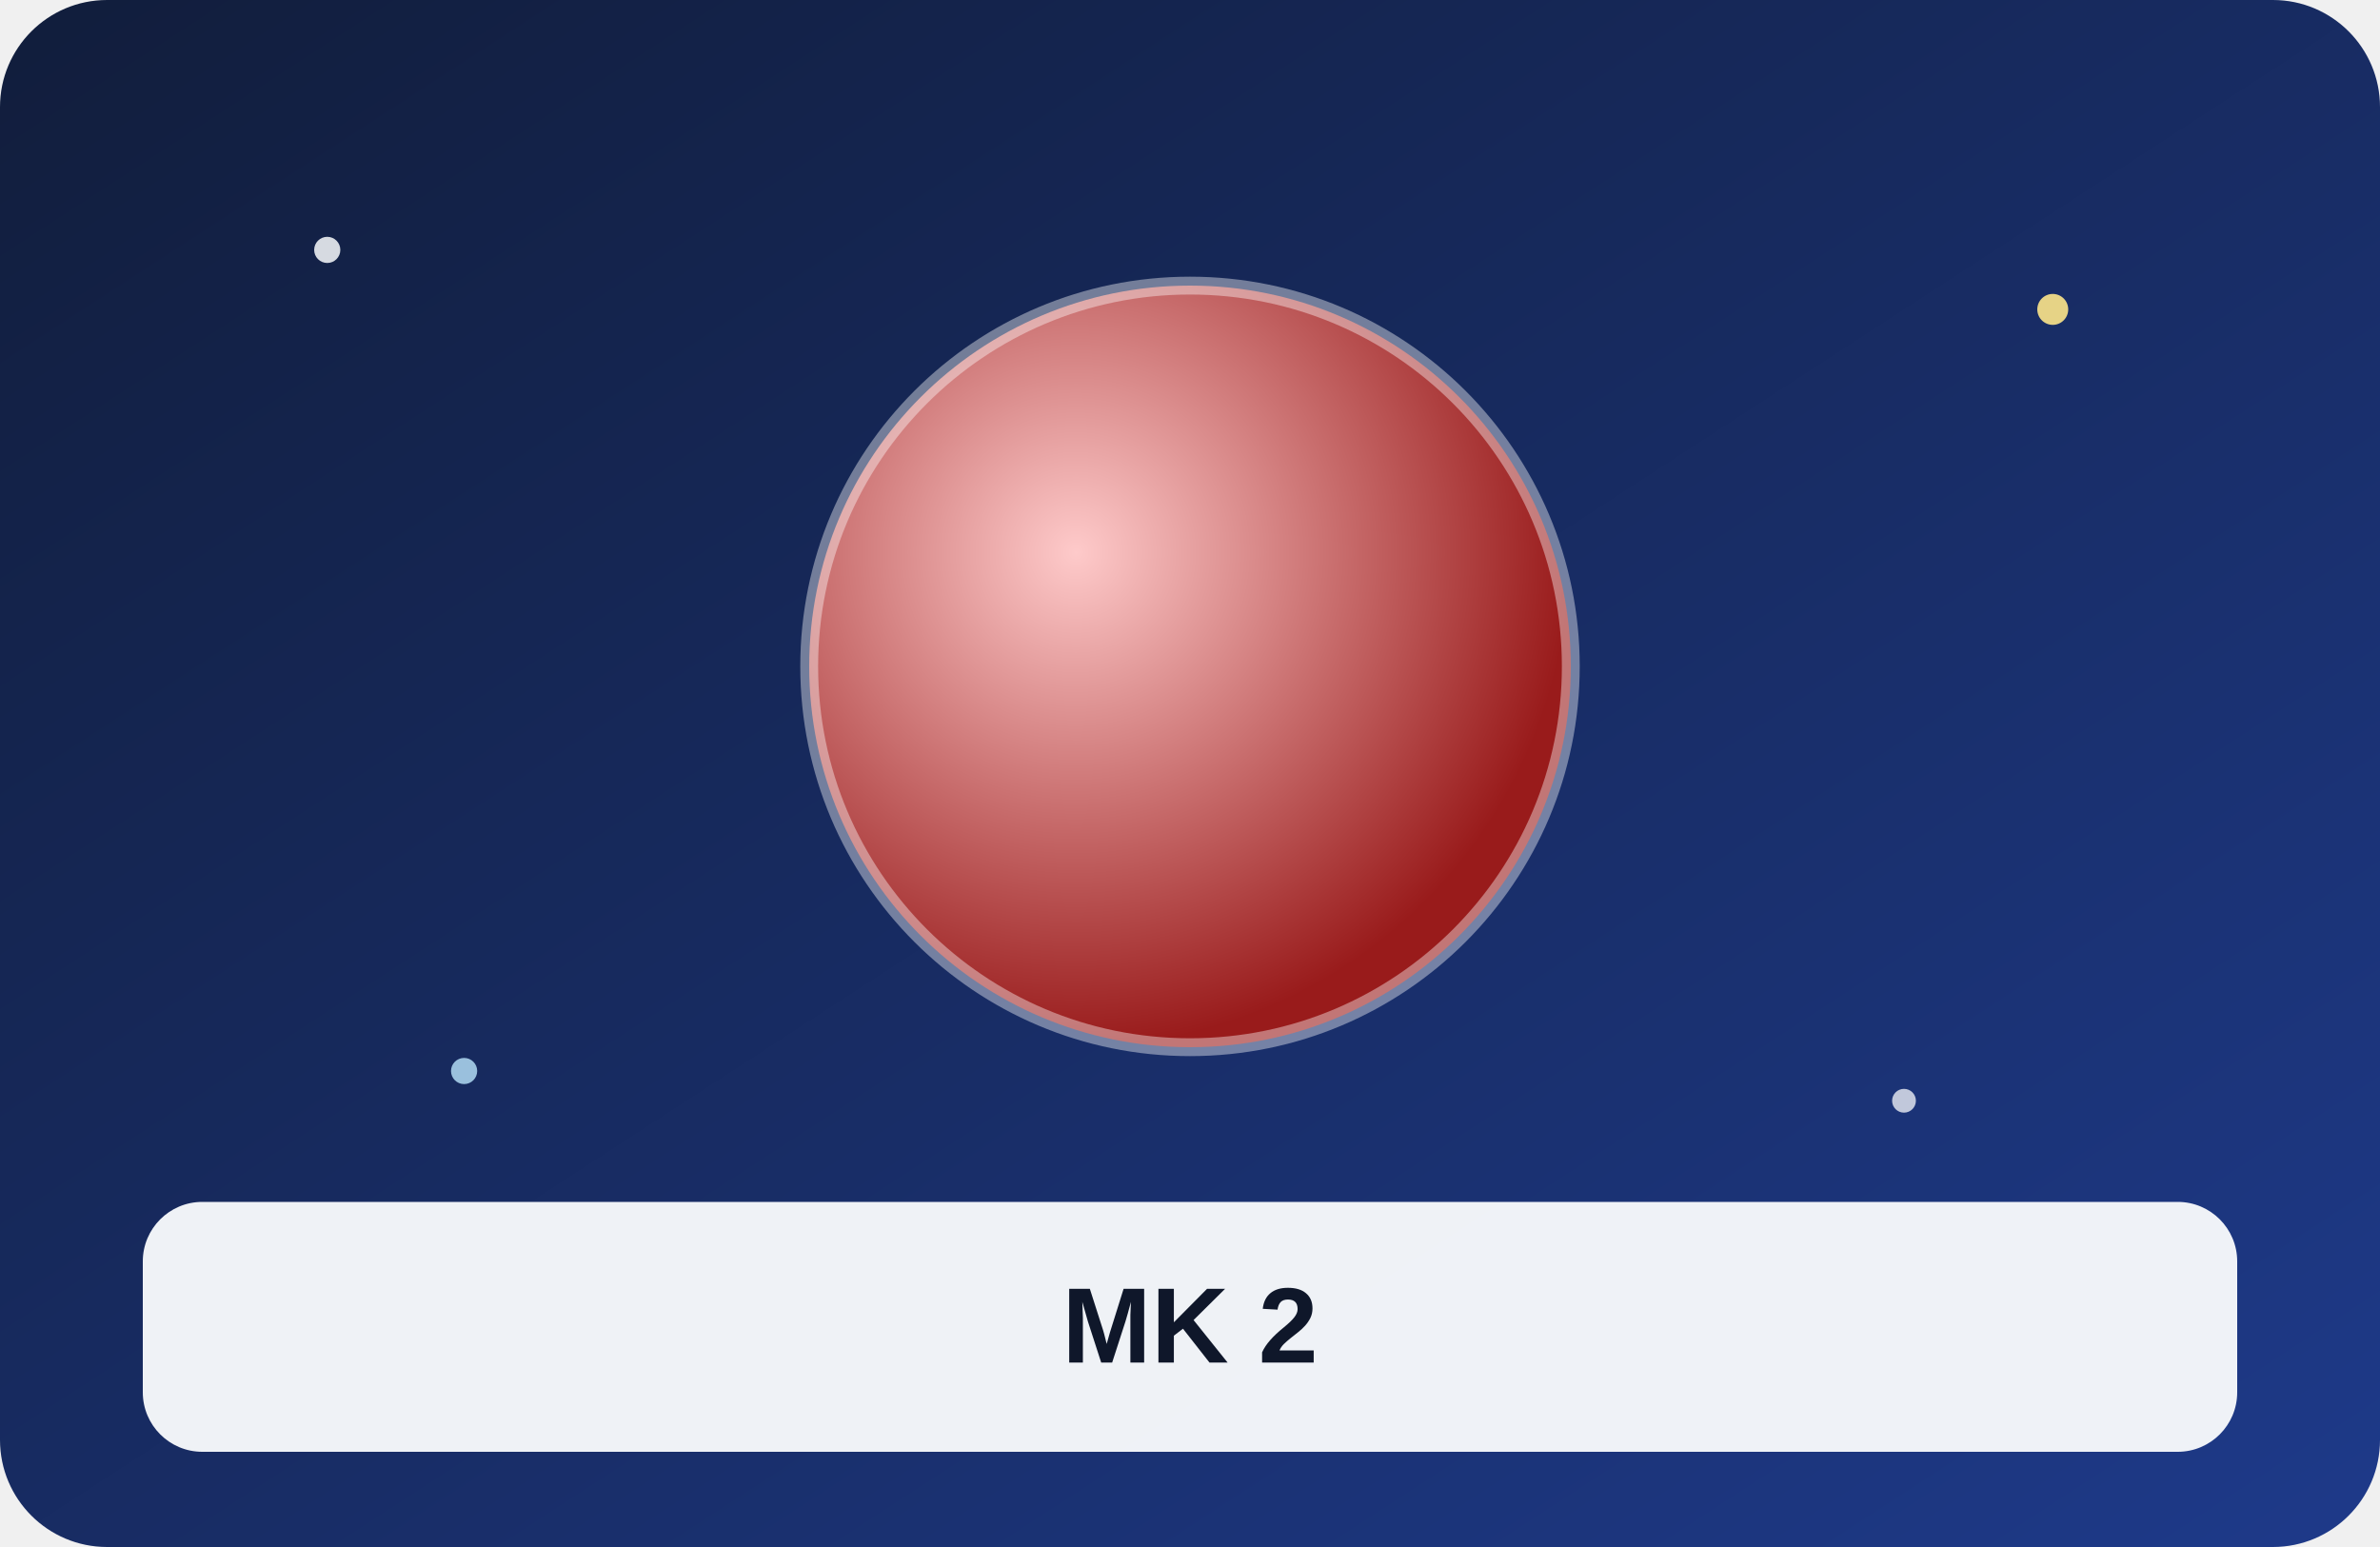
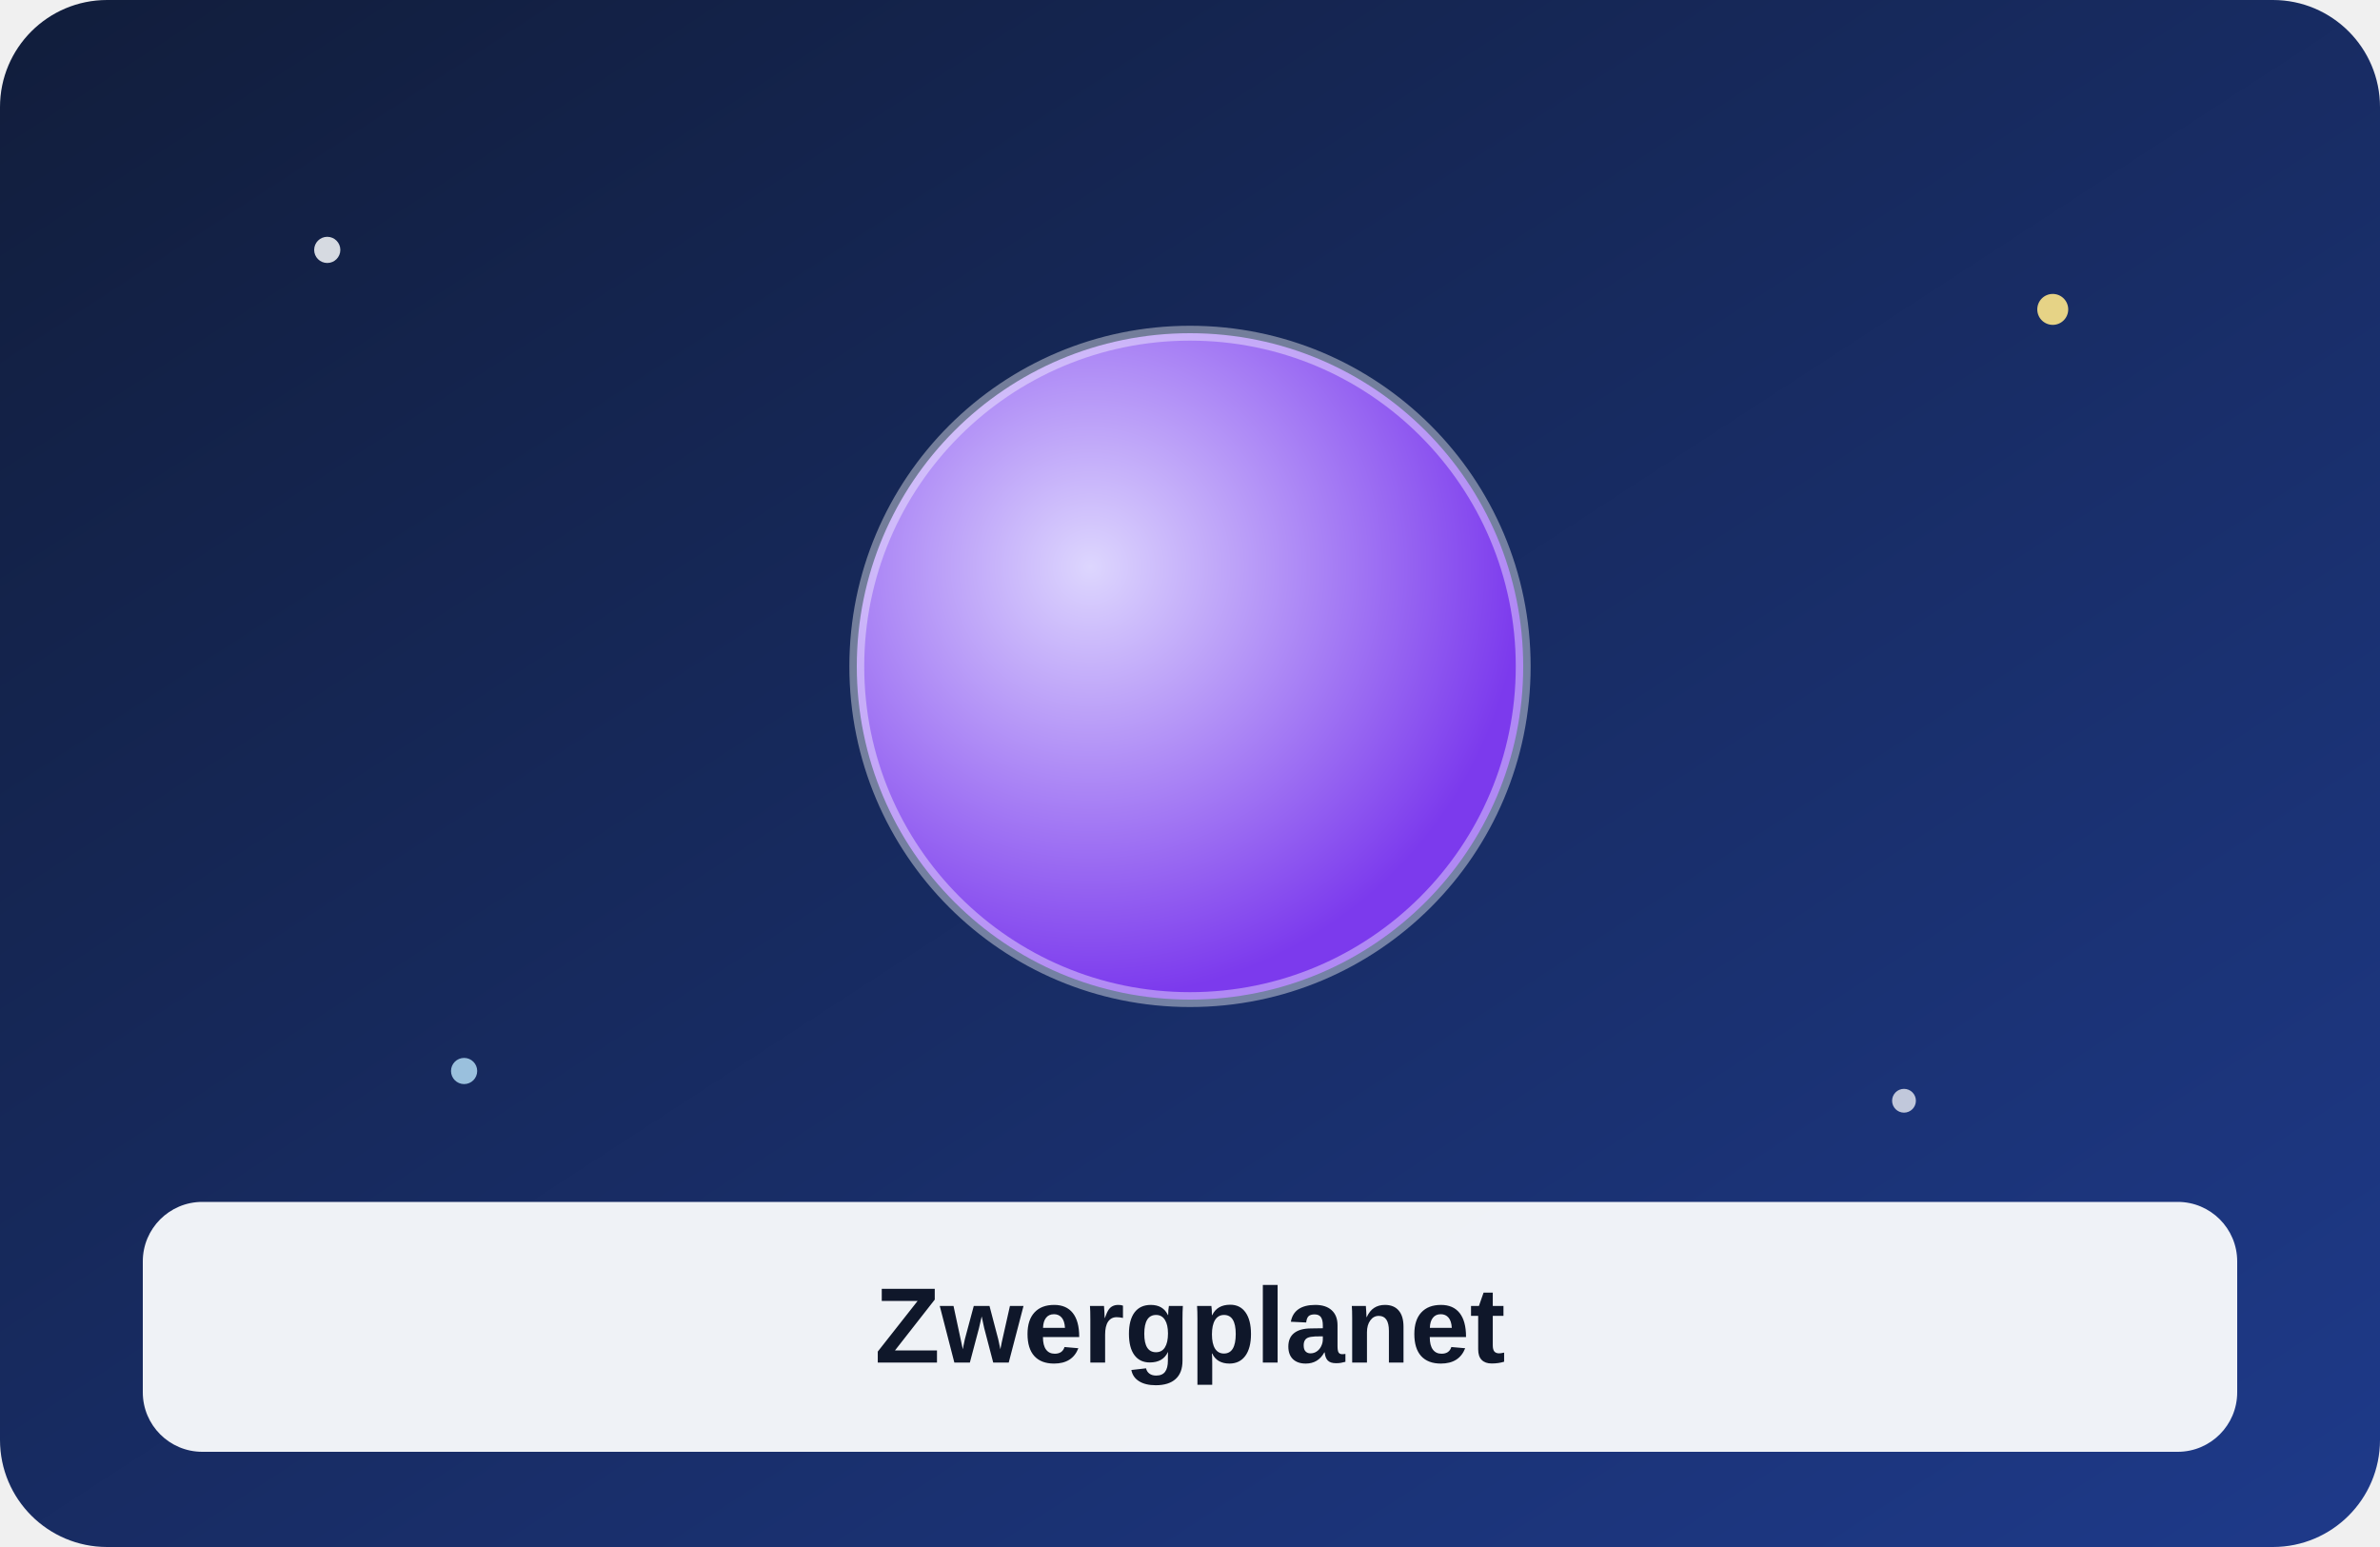
<svg xmlns="http://www.w3.org/2000/svg" viewBox="0 0 400 260" width="400" height="260">
  <defs>
    <linearGradient id="bg" x1="0" y1="0" x2="1" y2="1">
      <stop offset="0%" stop-color="#111D3B" />
      <stop offset="100%" stop-color="#1E3A8A" />
    </linearGradient>
    <radialGradient id="orb" cx="35%" cy="35%" r="65%">
-       <stop offset="0%" stop-color="#FECACA" />
-       <stop offset="100%" stop-color="#991B1B" />
+       <stop offset="0%" stop-color="#DDD6FE" />
+       <stop offset="100%" stop-color="#7C3AED" />
    </radialGradient>
  </defs>
  <rect width="400" height="260" rx="18" fill="url(#bg)" />
  <circle cx="55" cy="42" r="2.2" fill="#F8FAFC" opacity="0.85" />
  <circle cx="345" cy="52" r="2.6" fill="#FDE68A" opacity="0.9" />
  <circle cx="320" cy="185" r="2" fill="#F8FAFC" opacity="0.75" />
  <circle cx="78" cy="180" r="2.2" fill="#BAE6FD" opacity="0.8" />
-   <circle cx="200" cy="112" r="64" fill="url(#orb)" stroke="#FFFFFF" stroke-width="3" stroke-opacity="0.4" />
+   <circle cx="200" cy="112" r="56" fill="url(#orb)" stroke="#FFFFFF" stroke-width="2.5" stroke-opacity="0.4" />
  <rect x="24" y="202" width="352" height="42" rx="10" fill="#F8FAFC" opacity="0.96" />
-   <text x="200" y="229" font-family="Segoe UI, Arial, sans-serif" font-size="18" font-weight="700" fill="#0F172A" text-anchor="middle">MK 2</text>
+   <text x="200" y="229" font-family="Segoe UI, Arial, sans-serif" font-size="18" font-weight="700" fill="#0F172A" text-anchor="middle">Zwergplanet</text>
</svg>
